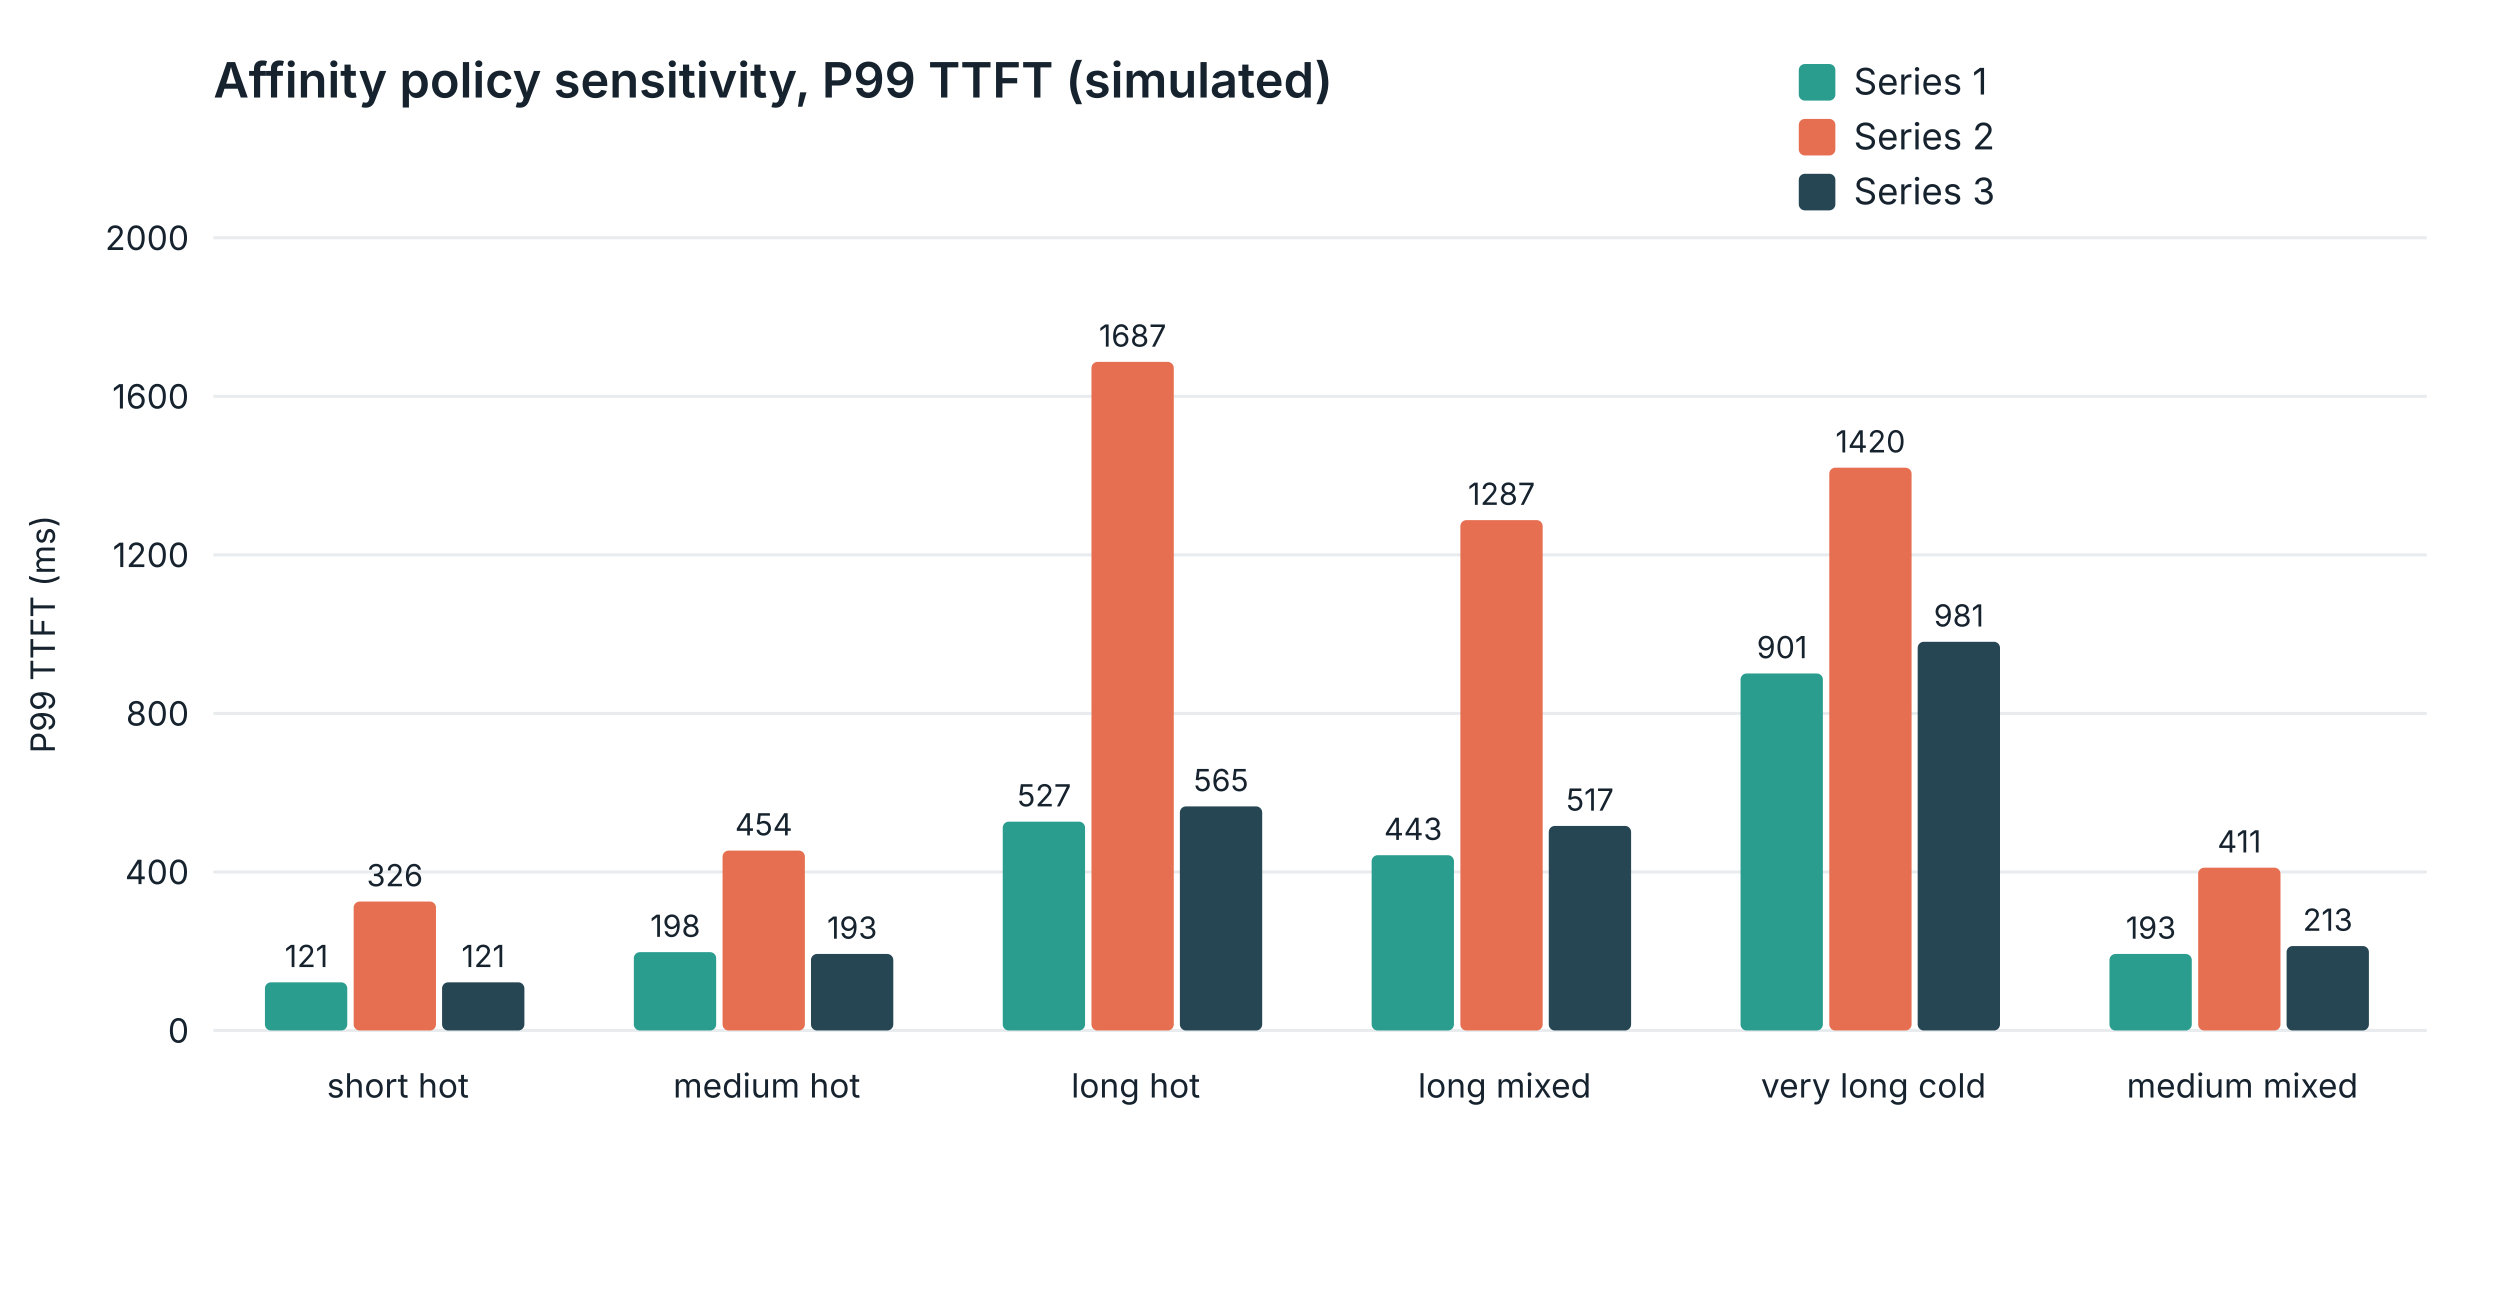
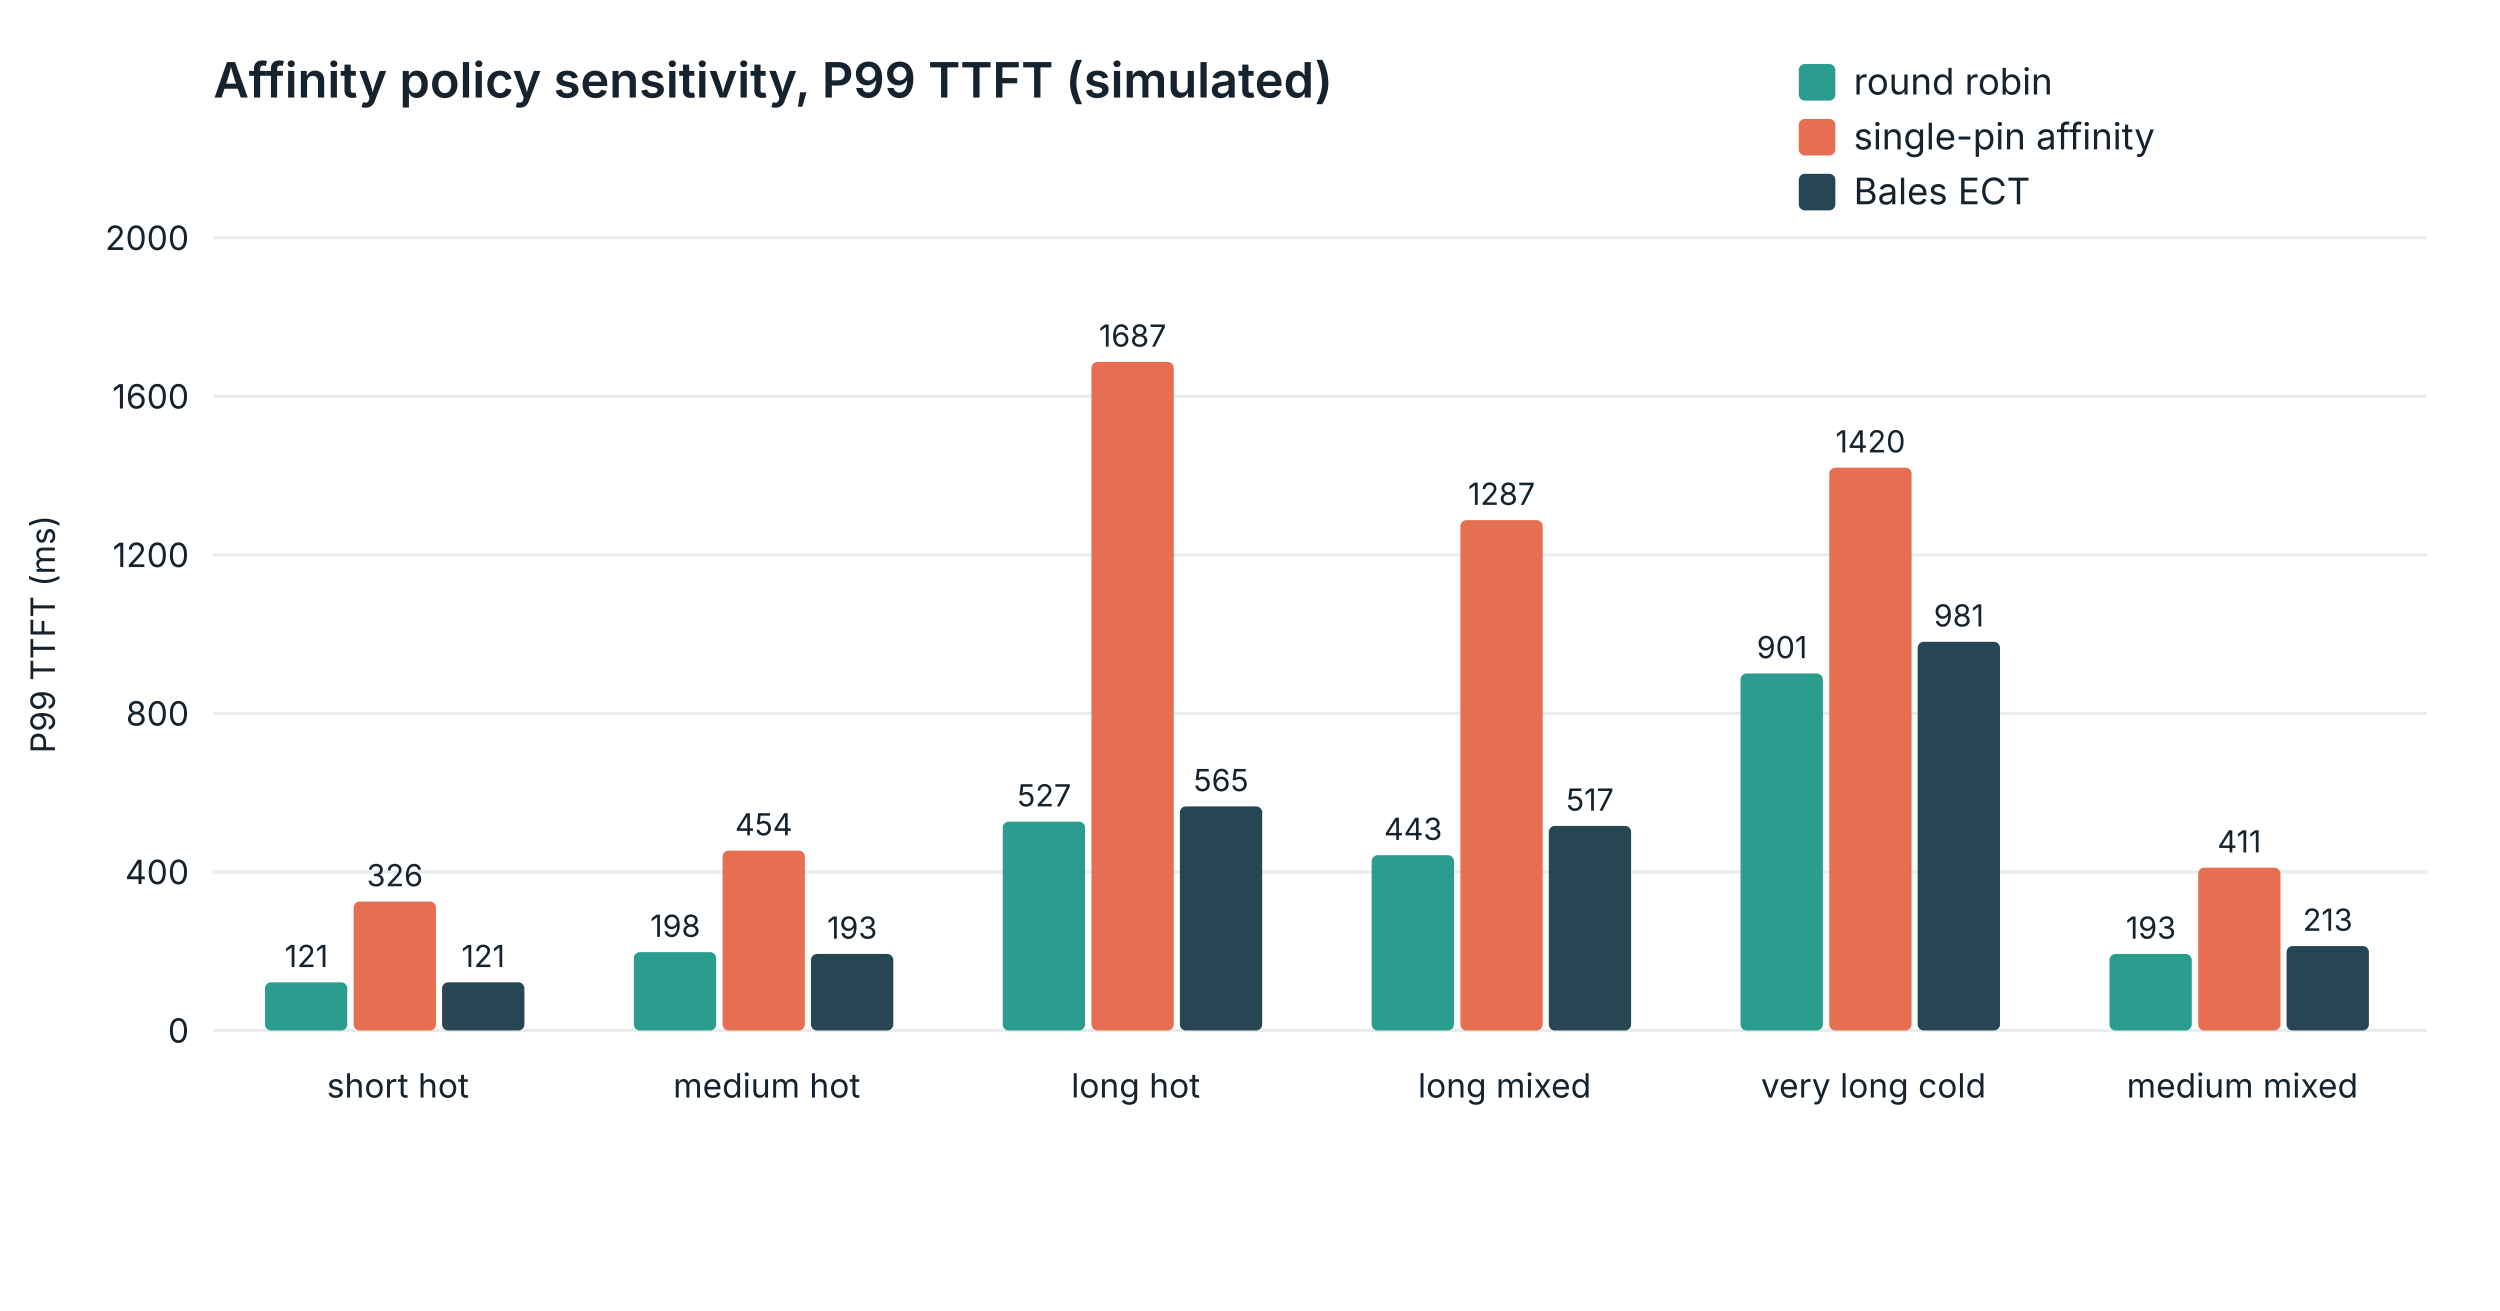
<svg xmlns="http://www.w3.org/2000/svg" viewBox="0 0 820 430" width="820" height="430">
  <rect width="820" height="430" fill="#FFFFFF" />
  <style>text{font-family:Inter,Helvetica,Arial,sans-serif;fill:#16232E;}.axis{stroke:#7A828E;stroke-width:1;} .grid{stroke:#E8ECEF;stroke-width:1;}.label{font-size:12px;fill:#7A828E;} .title{font-size:16px;font-weight:600;}.legend{font-size:12px;}</style>
  <text x="70.0" y="32.0" font-size="16" text-anchor="start" font-weight="600" fill="#16232E">Affinity policy sensitivity, P99 TTFT (simulated)</text>
  <line x1="70.0" y1="338.0" x2="796.0" y2="338.0" class="grid" />
  <text x="62.0" y="342.0" font-size="11" text-anchor="end" font-weight="400" fill="#7A828E">0</text>
  <line x1="70.0" y1="286.0" x2="796.0" y2="286.0" class="grid" />
  <text x="62.0" y="290.0" font-size="11" text-anchor="end" font-weight="400" fill="#7A828E">400</text>
  <line x1="70.0" y1="234.0" x2="796.0" y2="234.0" class="grid" />
  <text x="62.0" y="238.0" font-size="11" text-anchor="end" font-weight="400" fill="#7A828E">800</text>
  <line x1="70.0" y1="182.0" x2="796.0" y2="182.0" class="grid" />
  <text x="62.0" y="186.0" font-size="11" text-anchor="end" font-weight="400" fill="#7A828E">1200</text>
  <line x1="70.0" y1="130.0" x2="796.0" y2="130.0" class="grid" />
  <text x="62.0" y="134.0" font-size="11" text-anchor="end" font-weight="400" fill="#7A828E">1600</text>
  <line x1="70.0" y1="78.0" x2="796.0" y2="78.0" class="grid" />
  <text x="62.0" y="82.0" font-size="11" text-anchor="end" font-weight="400" fill="#7A828E">2000</text>
  <text x="130.5" y="360.0" font-size="11" text-anchor="middle" font-weight="400" fill="#7A828E">short hot</text>
  <text x="251.5" y="360.0" font-size="11" text-anchor="middle" font-weight="400" fill="#7A828E">medium hot</text>
  <text x="372.5" y="360.0" font-size="11" text-anchor="middle" font-weight="400" fill="#7A828E">long hot</text>
  <text x="493.5" y="360.0" font-size="11" text-anchor="middle" font-weight="400" fill="#7A828E">long mixed</text>
  <text x="614.5" y="360.0" font-size="11" text-anchor="middle" font-weight="400" fill="#7A828E">very long cold</text>
  <text x="735.5" y="360.0" font-size="11" text-anchor="middle" font-weight="400" fill="#7A828E">medium mixed</text>
  <text x="433.0" y="384.0" font-size="11" text-anchor="middle" font-weight="400" fill="#7A828E" />
  <text x="18" y="208.0" font-size="11" text-anchor="middle" fill="#7A828E" transform="rotate(-90 18 208.0)">P99 TTFT (ms)</text>
  <rect x="86.9" y="322.2" width="27.0" height="15.8" rx="2" fill="#2A9D8F" />
  <text x="100.5" y="317.2" font-size="10" text-anchor="middle" font-weight="400" fill="#7A828E">121</text>
  <rect x="116.0" y="295.7" width="27.0" height="42.3" rx="2" fill="#E76F51" />
  <text x="129.5" y="290.7" font-size="10" text-anchor="middle" font-weight="400" fill="#7A828E">326</text>
  <rect x="145.0" y="322.2" width="27.0" height="15.8" rx="2" fill="#264653" />
  <text x="158.5" y="317.2" font-size="10" text-anchor="middle" font-weight="400" fill="#7A828E">121</text>
  <rect x="207.9" y="312.3" width="27.0" height="25.7" rx="2" fill="#2A9D8F" />
  <text x="221.5" y="307.3" font-size="10" text-anchor="middle" font-weight="400" fill="#7A828E">198</text>
  <rect x="237.0" y="279.0" width="27.0" height="59.0" rx="2" fill="#E76F51" />
  <text x="250.5" y="274.0" font-size="10" text-anchor="middle" font-weight="400" fill="#7A828E">454</text>
  <rect x="266.0" y="312.9" width="27.0" height="25.1" rx="2" fill="#264653" />
  <text x="279.5" y="307.9" font-size="10" text-anchor="middle" font-weight="400" fill="#7A828E">193</text>
  <rect x="328.9" y="269.5" width="27.0" height="68.5" rx="2" fill="#2A9D8F" />
  <text x="342.5" y="264.5" font-size="10" text-anchor="middle" font-weight="400" fill="#7A828E">527</text>
  <rect x="358.0" y="118.7" width="27.0" height="219.3" rx="2" fill="#E76F51" />
  <text x="371.5" y="113.7" font-size="10" text-anchor="middle" font-weight="400" fill="#7A828E">1687</text>
  <rect x="387.0" y="264.5" width="27.0" height="73.5" rx="2" fill="#264653" />
  <text x="400.5" y="259.5" font-size="10" text-anchor="middle" font-weight="400" fill="#7A828E">565</text>
  <rect x="449.9" y="280.5" width="27.0" height="57.5" rx="2" fill="#2A9D8F" />
  <text x="463.5" y="275.5" font-size="10" text-anchor="middle" font-weight="400" fill="#7A828E">443</text>
  <rect x="479.0" y="170.6" width="27.0" height="167.4" rx="2" fill="#E76F51" />
  <text x="492.5" y="165.6" font-size="10" text-anchor="middle" font-weight="400" fill="#7A828E">1287</text>
  <rect x="508.0" y="270.9" width="27.0" height="67.1" rx="2" fill="#264653" />
  <text x="521.5" y="265.9" font-size="10" text-anchor="middle" font-weight="400" fill="#7A828E">517</text>
  <rect x="570.9" y="220.9" width="27.0" height="117.1" rx="2" fill="#2A9D8F" />
  <text x="584.5" y="215.9" font-size="10" text-anchor="middle" font-weight="400" fill="#7A828E">901</text>
  <rect x="600.0" y="153.4" width="27.0" height="184.6" rx="2" fill="#E76F51" />
  <text x="613.5" y="148.4" font-size="10" text-anchor="middle" font-weight="400" fill="#7A828E">1420</text>
  <rect x="629.0" y="210.5" width="27.0" height="127.5" rx="2" fill="#264653" />
  <text x="642.5" y="205.5" font-size="10" text-anchor="middle" font-weight="400" fill="#7A828E">981</text>
  <rect x="691.9" y="312.9" width="27.0" height="25.1" rx="2" fill="#2A9D8F" />
  <text x="705.5" y="307.9" font-size="10" text-anchor="middle" font-weight="400" fill="#7A828E">193</text>
  <rect x="721.0" y="284.6" width="27.0" height="53.4" rx="2" fill="#E76F51" />
  <text x="734.5" y="279.6" font-size="10" text-anchor="middle" font-weight="400" fill="#7A828E">411</text>
  <rect x="750.0" y="310.3" width="27.0" height="27.7" rx="2" fill="#264653" />
  <text x="763.5" y="305.3" font-size="10" text-anchor="middle" font-weight="400" fill="#7A828E">213</text>
  <rect x="590.0" y="21.0" width="12.0" height="12.0" rx="2" fill="#2A9D8F" />
-   <text x="608.0" y="31.0" font-size="12" text-anchor="start" font-weight="400" fill="#16232E">Series 1</text>
+   <text x="608.0" y="31.0" font-size="12" text-anchor="start" font-weight="400" fill="#16232E">round robin</text>
  <rect x="590.0" y="39.0" width="12.0" height="12.0" rx="2" fill="#E76F51" />
-   <text x="608.0" y="49.0" font-size="12" text-anchor="start" font-weight="400" fill="#16232E">Series 2</text>
+   <text x="608.0" y="49.0" font-size="12" text-anchor="start" font-weight="400" fill="#16232E">single-pin affinity</text>
  <rect x="590.0" y="57.0" width="12.0" height="12.0" rx="2" fill="#264653" />
-   <text x="608.0" y="67.0" font-size="12" text-anchor="start" font-weight="400" fill="#16232E">Series 3</text>
+   <text x="608.0" y="67.0" font-size="12" text-anchor="start" font-weight="400" fill="#16232E">Bales ECT</text>
</svg>
